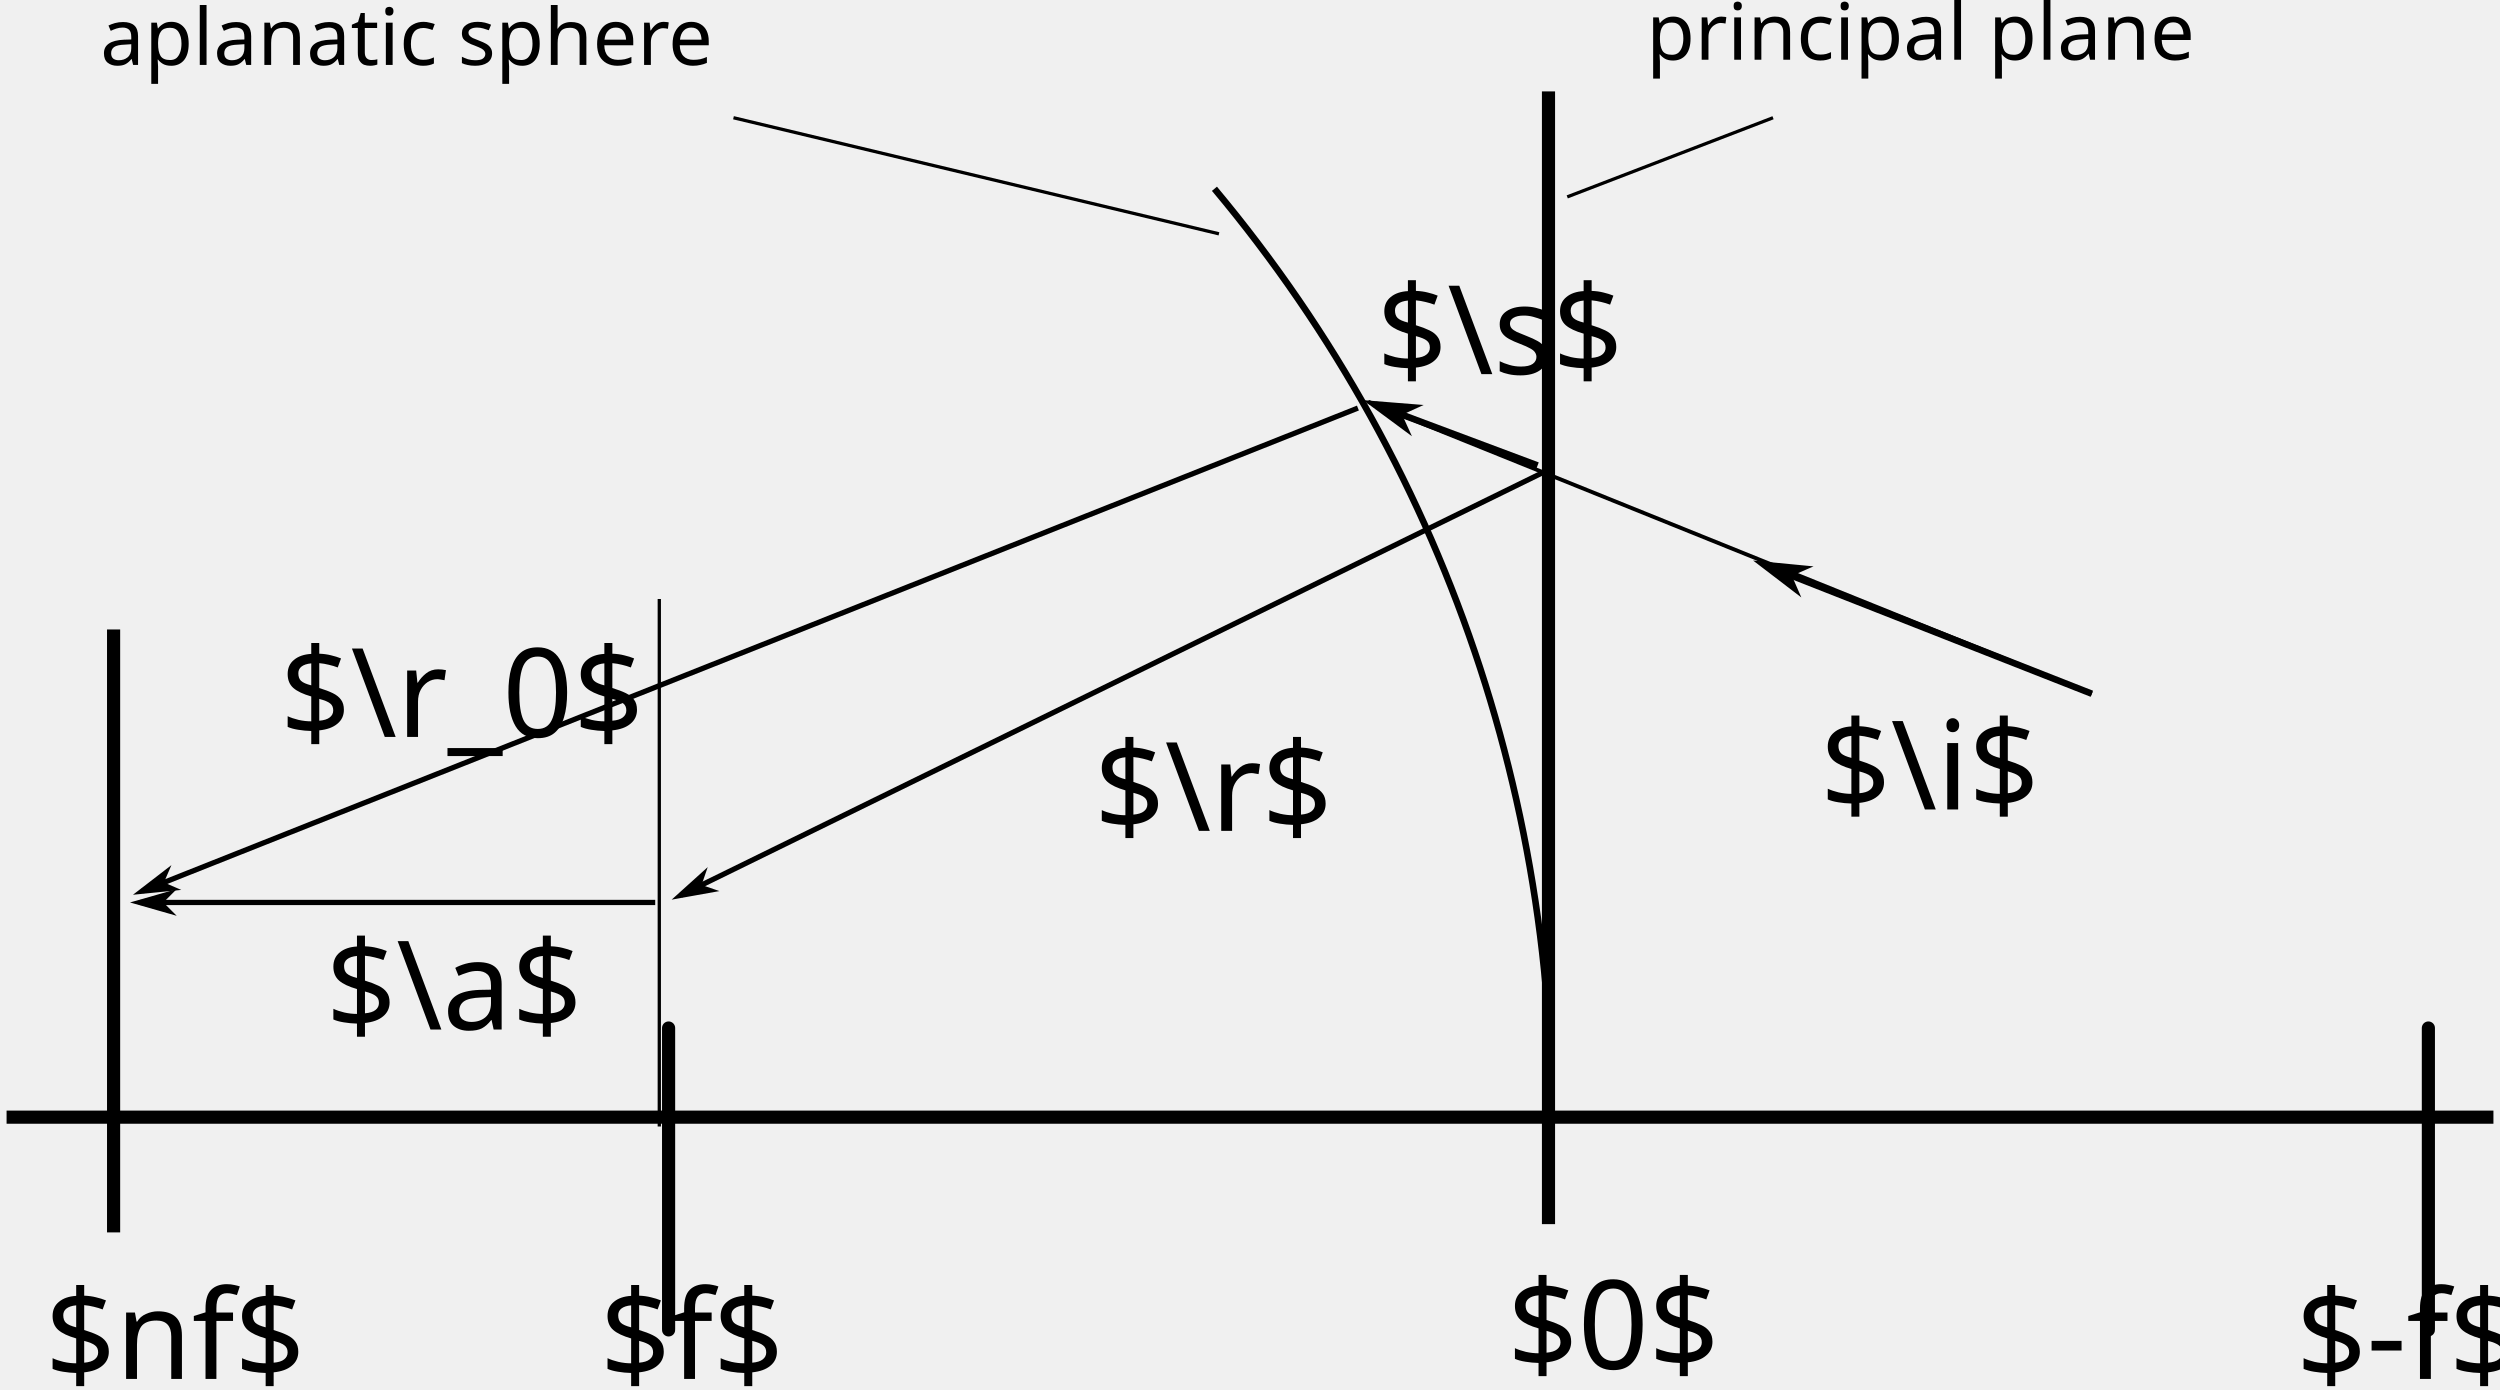
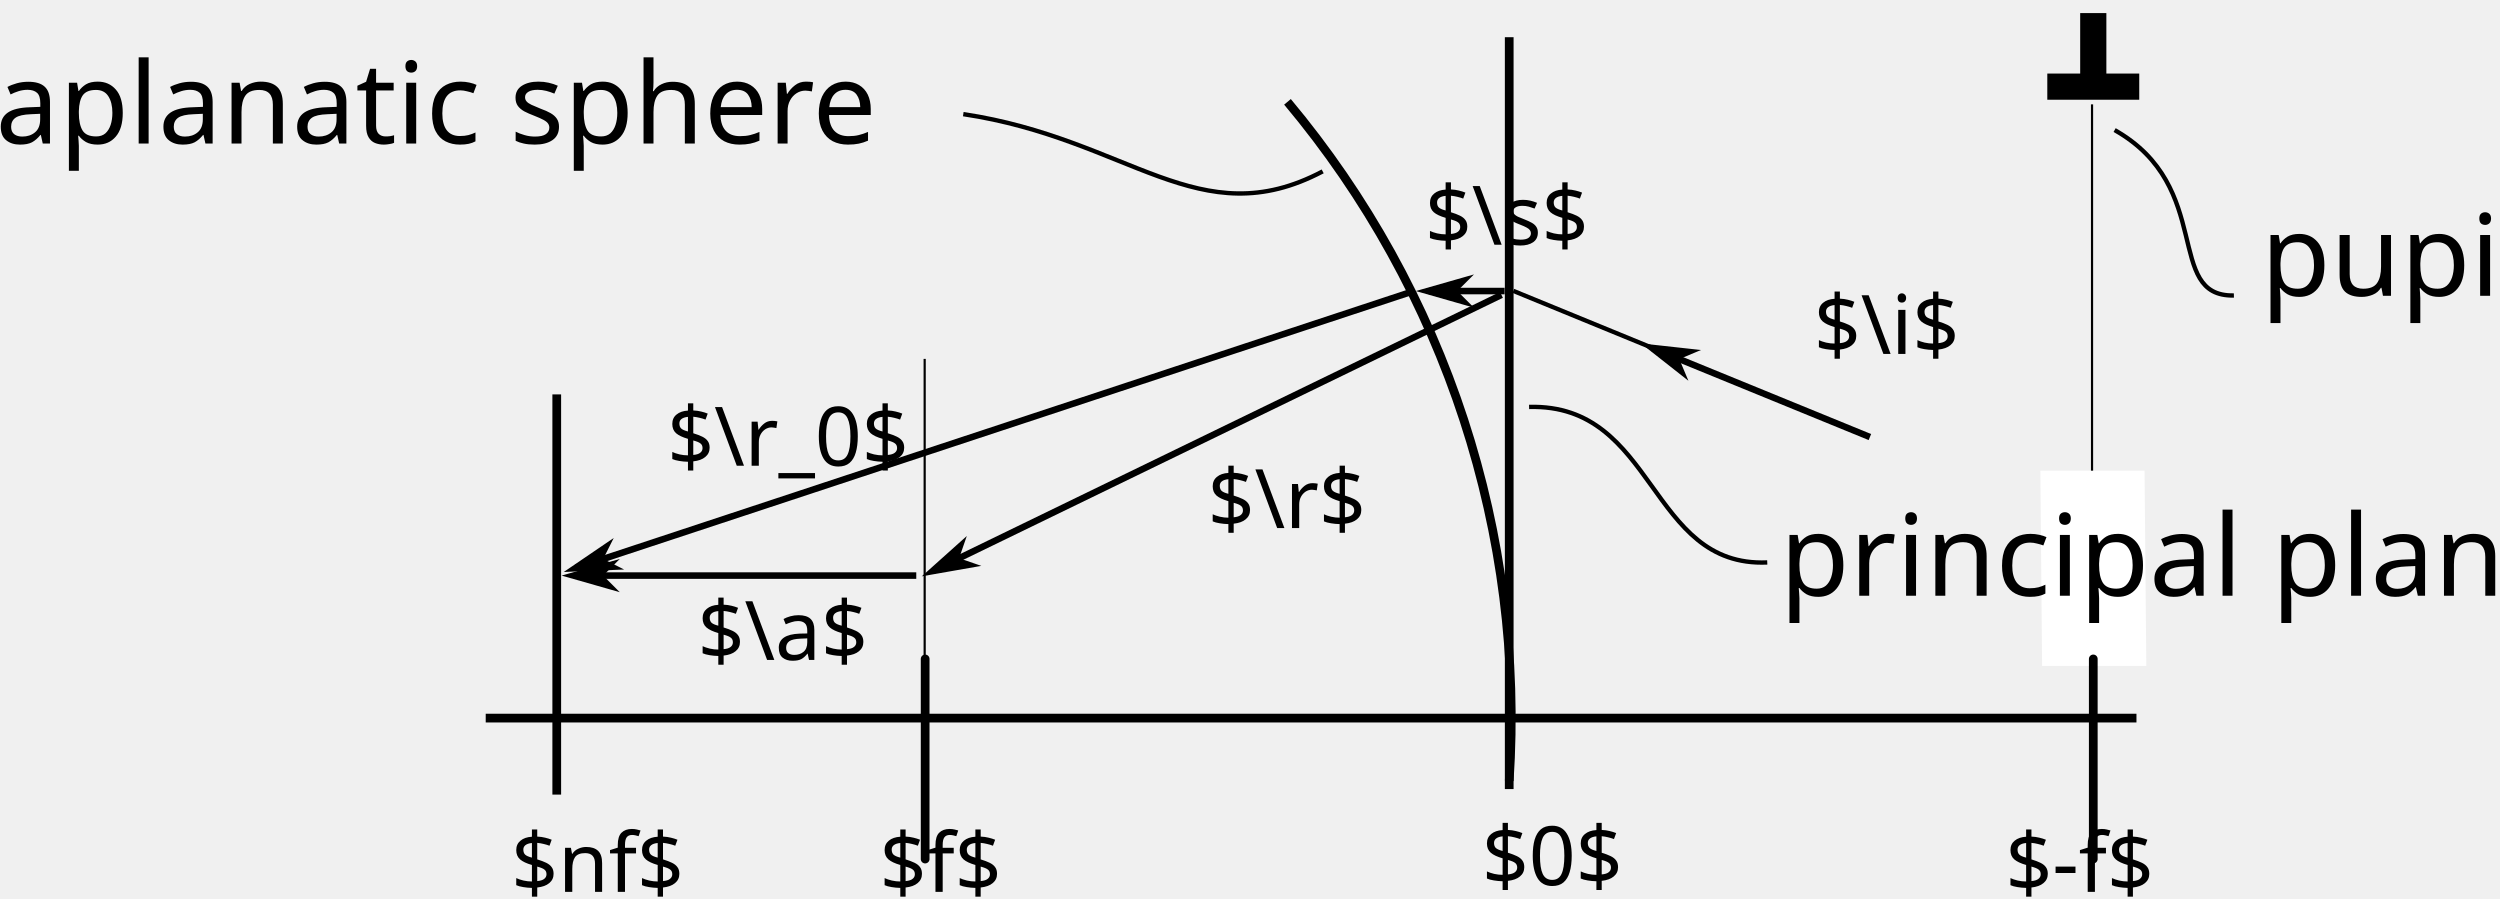
- <svg xmlns="http://www.w3.org/2000/svg" width="190.181" height="105.701" id="svg2" version="1.1">
+ <svg xmlns="http://www.w3.org/2000/svg" width="286.508" height="103.012" id="svg2" version="1.1">
  <defs id="defs4">
+     <marker orient="auto" refY="0" refX="0" id="StopL" style="overflow:visible">
+       <path id="path4157" d="M 0,5.65 0,-5.65" style="fill:none;stroke:#000000;stroke-width:1pt" transform="scale(0.8,0.8)" />
+     </marker>
+     <marker style="overflow:visible" id="DistanceStart" refX="0" refY="0" orient="auto">
+       <g id="g2300">
+         <path style="fill:none;stroke:#ffffff;stroke-width:1.15;stroke-linecap:square" d="M 0,0 2,0" id="path2306" />
+         <path style="fill:#000000;fill-rule:evenodd;stroke:none" d="M 0,0 13,4 9,0 13,-4 0,0 z" id="path2302" />
+         <path style="fill:none;stroke:#000000;stroke-width:1;stroke-linecap:square" d="M 0,-4 0,40" id="path2304" />
+       </g>
+     </marker>
+     <marker style="overflow:visible" id="DistanceEnd" refX="0" refY="0" orient="auto">
+       <g id="g4043">
+         <path style="fill:none;stroke:#ffffff;stroke-width:1.15;stroke-linecap:square" d="M 0,0 -2,0" id="path2316" />
+         <path style="fill:#000000;fill-rule:evenodd;stroke:none" d="M 0,0 -13,4 -9,0 -13,-4 0,0 z" id="path2312" />
+         <path style="fill:none;stroke:#000000;stroke-width:1;stroke-linecap:square" d="M 0,-4 0,40" id="path2314" />
+       </g>
+     </marker>
    <marker orient="auto" refY="0" refX="0" id="Arrow1Mend" style="overflow:visible">
      <path id="path3917" d="M 0,0 5,-5 -12.5,0 5,5 0,0 z" style="fill-rule:evenodd;stroke:#000000;stroke-width:1pt;marker-start:none" transform="matrix(-0.4,0,0,-0.4,-4,0)" />
    </marker>
  </defs>
-   <g id="layer1" transform="translate(-9.787567,-841.0586)" style="display:inline">
+   <path style="fill:none;stroke:#000000;stroke-width:0.25;stroke-linecap:butt;stroke-linejoin:miter;stroke-opacity:1" d="m 239.754,81.602 0,-69.641" id="path6683-8" />
+   <rect style="fill:#ffffff;fill-opacity:1;fill-rule:nonzero;stroke:none" id="rect5077" width="11.942" height="22.38" x="233.347" y="53.94" transform="matrix(1,0,0.00896825,0.9999598,0,0)" />
+   <g id="layer1" transform="translate(45.37644,-843.7472)" style="display:inline">
    <path style="fill:none;stroke:#000000;stroke-width:1px;stroke-linecap:butt;stroke-linejoin:miter;stroke-opacity:1" d="m 10.288,926.044 189.181,0" id="path2985" />
    <path style="fill:none;stroke:#000000;stroke-width:1px;stroke-linecap:butt;stroke-linejoin:miter;stroke-opacity:1" d="m 127.585,848.014 c 0,52.02 0,34.145 0,86.165" id="path2987" />
    <path style="fill:none;stroke:#000000;stroke-width:1px;stroke-linecap:butt;stroke-linejoin:miter;stroke-opacity:1" d="m 194.52,926.044 c 0,52.02 0,-42.617 0,9.403" id="path2987-4" />
    <path style="fill:none;stroke:#000000;stroke-width:1px;stroke-linecap:butt;stroke-linejoin:miter;stroke-opacity:1" d="m 18.429,888.944 c 0,52.02 0,-6.156 0,45.865" id="path2987-4-7" />
-     <path transform="matrix(1.8874,0,0,1.891643,-70.46198,755.5743)" style="fill:none;stroke:#000000;stroke-width:0.265;stroke-miterlimit:4;stroke-opacity:1;stroke-dasharray:none;stroke-dashoffset:0;display:inline" id="path3020-8" d="m 91.467,52.782 c 9.62,11.465 14.444,26.201 13.465,41.136" />
+     <path transform="matrix(1.8874,0,0,1.891643,-70.46198,755.5743)" style="fill:none;stroke:#000000;stroke-width:0.529;stroke-miterlimit:4;stroke-opacity:1;stroke-dasharray:none;stroke-dashoffset:0;display:inline" id="path3020-8" d="m 91.467,52.782 c 9.62,11.465 14.444,26.201 13.465,41.136" />
    <path style="fill:none;stroke:#000000;stroke-width:1px;stroke-linecap:butt;stroke-linejoin:miter;stroke-opacity:1" d="m 60.649,926.044 c 0,52.02 0,-42.617 0,9.403" id="path2987-4-6" />
-     <path style="fill:none;stroke:#000000;stroke-width:0.4;stroke-linecap:butt;stroke-linejoin:miter;stroke-miterlimit:4;stroke-opacity:1;stroke-dasharray:none;marker-end:url(#Arrow1Mend);display:inline" d="m 127.297,876.938 -65.709,32.213" id="path7823" />
-     <path style="fill:none;stroke:#000000;stroke-width:0.4;stroke-linecap:butt;stroke-linejoin:miter;stroke-miterlimit:4;stroke-opacity:1;stroke-dasharray:none;marker-end:url(#Arrow1Mend);display:inline" d="m 59.631,909.711 -39.166,0" id="path8007" />
-     <path style="fill:none;stroke:#000000;stroke-width:0.4;stroke-linecap:butt;stroke-linejoin:miter;stroke-miterlimit:4;stroke-opacity:1;stroke-dasharray:none;marker-start:none;marker-end:url(#Arrow1Mend);display:inline" d="M 113.088,872.1 20.633,908.835" id="path8191" />
-     <path style="fill:none;stroke:#000000;stroke-width:0.3;stroke-linecap:butt;stroke-linejoin:miter;stroke-miterlimit:4;stroke-opacity:1;stroke-dasharray:none;display:inline" d="M 168.919,893.835 113.867,871.621" id="path6685" />
-     <path style="fill:none;stroke:#000000;stroke-width:0.5;stroke-linecap:butt;stroke-linejoin:miter;stroke-opacity:1;marker-start:none;marker-end:url(#Arrow1Mend);display:inline" d="m 168.919,893.835 -24.854,-9.775" id="path6685-9" />
-     <path style="fill:none;stroke:#000000;stroke-width:0.5;stroke-linecap:butt;stroke-linejoin:miter;stroke-opacity:1;marker-end:url(#Arrow1Mend);display:inline" d="m 126.755,876.468 -12.351,-4.625" id="path6685-3" />
+     <path style="fill:none;stroke:#000000;stroke-width:0.75;stroke-linecap:butt;stroke-linejoin:miter;stroke-miterlimit:4;stroke-opacity:1;stroke-dasharray:none;marker-end:url(#Arrow1Mend);display:inline" d="M 126.695,877.54 61.589,909.151" id="path7823" />
+     <path style="fill:none;stroke:#000000;stroke-width:0.75;stroke-linecap:butt;stroke-linejoin:miter;stroke-miterlimit:4;stroke-opacity:1;stroke-dasharray:none;marker-end:url(#Arrow1Mend);display:inline" d="m 59.631,909.711 -39.166,0" id="path8007" />
+     <path style="fill:none;stroke:#000000;stroke-width:0.75;stroke-linecap:butt;stroke-linejoin:miter;stroke-miterlimit:4;stroke-opacity:1;stroke-dasharray:none;marker-start:none;marker-end:url(#Arrow1Mend);display:inline" d="M 116.027,877.309 20.633,908.835" id="path8191" />
+     <path style="fill:none;stroke:#000000;stroke-width:0.5;stroke-linecap:butt;stroke-linejoin:miter;stroke-miterlimit:4;stroke-opacity:1;stroke-dasharray:none;display:inline" d="M 143.807,883.543 128.06,877.085" id="path6685" />
+     <path style="fill:none;stroke:#000000;stroke-width:0.75;stroke-linecap:butt;stroke-linejoin:miter;stroke-opacity:1;marker-start:none;marker-end:url(#Arrow1Mend);display:inline" d="M 168.919,893.835 144.04,883.658" id="path6685-9" />
+     <path style="fill:none;stroke:#000000;stroke-width:0.75;stroke-linecap:butt;stroke-linejoin:miter;stroke-opacity:1;marker-end:url(#Arrow1Mend);display:inline" d="m 127.056,877.101 -8.698,0" id="path6685-3" />
    <text xml:space="preserve" style="font-size:9.403px;font-style:normal;font-variant:normal;font-weight:normal;font-stretch:normal;line-height:125%;letter-spacing:0px;word-spacing:0px;fill:#000000;fill-opacity:1;stroke:none;font-family:Gentium;-inkscape-font-specification:Gentium" x="184.618" y="945.112" id="text8640" transform="scale(0.9991039,1.000897)">
      <tspan id="tspan8642" x="184.618" y="945.112">$-f$</tspan>
    </text>
    <text xml:space="preserve" style="font-size:9.403px;font-style:normal;font-variant:normal;font-weight:normal;font-stretch:normal;line-height:125%;letter-spacing:0px;word-spacing:0px;fill:#000000;fill-opacity:1;stroke:none;font-family:Gentium;-inkscape-font-specification:Gentium" x="55.476" y="945.112" id="text8644" transform="scale(0.9991039,1.000897)">
      <tspan id="tspan8646" x="55.476" y="945.112">$f$</tspan>
    </text>
    <text xml:space="preserve" style="font-size:9.403px;font-style:normal;font-variant:normal;font-weight:normal;font-stretch:normal;line-height:125%;letter-spacing:0px;word-spacing:0px;fill:#000000;fill-opacity:1;stroke:none;font-family:Gentium;-inkscape-font-specification:Gentium" x="124.565" y="944.35" id="text8648" transform="scale(0.9991039,1.000897)">
      <tspan id="tspan8650" x="124.565" y="944.35">$0$</tspan>
    </text>
    <text xml:space="preserve" style="font-size:9.403px;font-style:normal;font-variant:normal;font-weight:normal;font-stretch:normal;line-height:125%;letter-spacing:0px;word-spacing:0px;fill:#000000;fill-opacity:1;stroke:none;font-family:Gentium;-inkscape-font-specification:Gentium" x="13.221" y="945.112" id="text8652" transform="scale(0.9991039,1.000897)">
      <tspan id="tspan8654" x="13.221" y="945.112">$nf$</tspan>
    </text>
    <text xml:space="preserve" style="font-size:9.403px;font-style:normal;font-variant:normal;font-weight:normal;font-stretch:normal;line-height:125%;letter-spacing:0px;word-spacing:0px;fill:#000000;fill-opacity:1;stroke:none;font-family:Gentium;-inkscape-font-specification:Gentium" x="34.6" y="918.556" id="text8656" transform="scale(0.9991039,1.000897)">
      <tspan id="tspan8658" x="34.6" y="918.556">$\a$</tspan>
    </text>
    <text xml:space="preserve" style="font-size:6px;font-style:normal;font-variant:normal;font-weight:normal;font-stretch:normal;line-height:125%;letter-spacing:0px;word-spacing:0px;fill:#000000;fill-opacity:1;stroke:none;font-family:Gentium;-inkscape-font-specification:Gentium" x="45.361" y="62.866" id="text8660" transform="translate(0,839.7638)">
      <tspan id="tspan8662" x="45.361" y="62.866" />
    </text>
    <text xml:space="preserve" style="font-size:9.403px;font-style:normal;font-variant:normal;font-weight:normal;font-stretch:normal;line-height:125%;letter-spacing:0px;word-spacing:0px;fill:#000000;fill-opacity:1;stroke:none;font-family:Gentium;-inkscape-font-specification:Gentium" x="93.109" y="903.456" id="text8664" transform="scale(0.9991039,1.000897)">
      <tspan id="tspan8666" x="93.109" y="903.456">$\r$</tspan>
    </text>
-     <text xml:space="preserve" style="font-size:9.403px;font-style:normal;font-variant:normal;font-weight:normal;font-stretch:normal;line-height:125%;letter-spacing:0px;word-spacing:0px;fill:#000000;fill-opacity:1;stroke:none;font-family:Gentium;-inkscape-font-specification:Gentium" x="148.388" y="901.829" id="text8668" transform="scale(0.9991039,1.000897)">
-       <tspan id="tspan8670" x="148.388" y="901.829">$\i$</tspan>
+     <text xml:space="preserve" style="font-size:9.403px;font-style:normal;font-variant:normal;font-weight:normal;font-stretch:normal;line-height:125%;letter-spacing:0px;word-spacing:0px;fill:#000000;fill-opacity:1;stroke:none;font-family:Gentium;-inkscape-font-specification:Gentium" x="162.645" y="883.518" id="text8668" transform="scale(0.9991039,1.000897)">
+       <tspan id="tspan8670" x="162.645" y="883.518">$\i$</tspan>
    </text>
    <text xml:space="preserve" style="font-size:9.403px;font-style:normal;font-variant:normal;font-weight:normal;font-stretch:normal;line-height:125%;letter-spacing:0px;word-spacing:0px;fill:#000000;fill-opacity:1;stroke:none;font-family:Gentium;-inkscape-font-specification:Gentium" x="31.121" y="896.316" id="text8672" transform="scale(0.9991039,1.000897)">
      <tspan id="tspan8674" x="31.121" y="896.316">$\r_0$</tspan>
    </text>
-     <text xml:space="preserve" style="font-size:9.403px;font-style:normal;font-variant:normal;font-weight:normal;font-stretch:normal;line-height:125%;letter-spacing:0px;word-spacing:0px;fill:#000000;fill-opacity:1;stroke:none;font-family:Gentium;-inkscape-font-specification:Gentium" x="114.621" y="868.744" id="text8676" transform="scale(0.9991039,1.000897)">
-       <tspan id="tspan8678" x="114.621" y="868.744">$\s$</tspan>
+     <text xml:space="preserve" style="font-size:9.403px;font-style:normal;font-variant:normal;font-weight:normal;font-stretch:normal;line-height:125%;letter-spacing:0px;word-spacing:0px;fill:#000000;fill-opacity:1;stroke:none;font-family:Gentium;-inkscape-font-specification:Gentium" x="118.03" y="871.013" id="text8676" transform="scale(0.9991039,1.000897)">
+       <tspan id="tspan8678" x="118.03" y="871.013">$\s$</tspan>
    </text>
-     <text xml:space="preserve" style="font-size:6px;font-style:normal;font-variant:normal;font-weight:normal;font-stretch:normal;line-height:125%;letter-spacing:0px;word-spacing:0px;fill:#000000;fill-opacity:1;stroke:none;font-family:Gentium;-inkscape-font-specification:Gentium" x="17.415" y="846.001" id="text8813">
-       <tspan id="tspan8815" x="17.415" y="846.001">aplanatic sphere</tspan>
+     <text xml:space="preserve" style="font-size:13px;font-style:normal;font-variant:normal;font-weight:normal;font-stretch:normal;line-height:125%;letter-spacing:0px;word-spacing:0px;fill:#000000;fill-opacity:1;stroke:none;font-family:Gentium;-inkscape-font-specification:Gentium" x="-45.884" y="860.194" id="text8813">
+       <tspan id="tspan8815" x="-45.884" y="860.194">aplanatic sphere</tspan>
    </text>
-     <text xml:space="preserve" style="font-size:6px;font-style:normal;font-variant:normal;font-weight:normal;font-stretch:normal;line-height:125%;letter-spacing:0px;word-spacing:0px;fill:#000000;fill-opacity:1;stroke:none;font-family:Gentium;-inkscape-font-specification:Gentium" x="135.033" y="845.6" id="text8817">
-       <tspan id="tspan8819" x="135.033" y="845.6">principal plane</tspan>
+     <path style="fill:none;stroke:#000000;stroke-width:0.5;stroke-linecap:butt;stroke-linejoin:miter;stroke-opacity:1" d="m 55.231,19.783 c 19.052,2.852 27.026,14.041 41.189,6.561" id="path8840" transform="translate(9.787567,837.0443)" />
+     <path style="fill:none;stroke:#000000;stroke-width:0.5;stroke-linecap:butt;stroke-linejoin:miter;stroke-opacity:1" d="M 147.369,71.161 C 133.705,71.752 134.677,52.957 120.075,53.338" id="path8842" transform="translate(9.787567,837.0443)" />
+     <path style="fill:none;stroke:#000000;stroke-width:3;stroke-linecap:butt;stroke-linejoin:miter;stroke-opacity:1" d="m 194.52,845.247 0,8.43" id="path5016" />
+     <path style="fill:none;stroke:#000000;stroke-width:3;stroke-linecap:butt;stroke-linejoin:miter;stroke-opacity:1" d="m 189.251,853.677 10.537,0" id="path5018" />
+     <text xml:space="preserve" style="font-size:13px;font-style:normal;font-variant:normal;font-weight:normal;font-stretch:normal;line-height:125%;letter-spacing:0px;word-spacing:0px;fill:#000000;fill-opacity:1;stroke:none;display:inline;font-family:Gentium;-inkscape-font-specification:Gentium" x="213.722" y="877.647" id="text8817-4">
+       <tspan id="tspan8819-7" x="213.722" y="877.647">pupil</tspan>
    </text>
-     <path style="fill:none;stroke:#000000;stroke-width:0.25;stroke-linecap:butt;stroke-linejoin:miter;stroke-opacity:1" d="m 55.798,12.971 36.931,8.831" id="path8840" transform="translate(9.787567,837.0443)" />
-     <path style="fill:none;stroke:#000000;stroke-width:0.25;stroke-linecap:butt;stroke-linejoin:miter;stroke-opacity:1" d="M 134.879,12.971 119.224,18.992" id="path8842" transform="translate(9.787567,837.0443)" />
+     <path style="fill:none;stroke:#000000;stroke-width:0.5;stroke-linecap:butt;stroke-linejoin:miter;stroke-opacity:1;display:inline" d="m 210.635,877.611 c -8.047,0.166 -2.127,-12.438 -13.669,-18.958" id="path8842-8" />
+     <text xml:space="preserve" style="font-size:13px;font-style:normal;font-variant:normal;font-weight:normal;font-stretch:normal;line-height:125%;letter-spacing:0px;word-spacing:0px;fill:#000000;fill-opacity:1;stroke:none;font-family:Gentium;-inkscape-font-specification:Gentium" x="158.592" y="912.021" id="text8817">
+       <tspan id="tspan8819" x="158.592" y="912.021">principal plane</tspan>
+     </text>
  </g>
-   <g id="layer3" style="display:none" transform="translate(-9.787567,-1.294846)">
+   <g id="layer3" style="display:none" transform="translate(45.37644,-3.983436)">
    <path style="fill:none;stroke:#000000;stroke-width:0.415;stroke-miterlimit:4;stroke-opacity:1;stroke-dasharray:none;stroke-dashoffset:0" id="path3000" d="m 140.357,90.098 c 0,19.724 -15.99,35.714 -35.714,35.714 -19.724,0 -35.714,-15.99 -35.714,-35.714 0,-19.724 15.99,-35.714 35.714,-35.714 19.724,0 35.714,15.99 35.714,35.714 z" transform="matrix(1.205373,0,0,1.205918,-40.23583,-44.74768)" />
    <path transform="matrix(1.205373,0,0,1.205918,-40.43231,-44.7706)" style="fill:none;stroke:#000000;stroke-width:0.207;stroke-miterlimit:4;stroke-opacity:1;stroke-dasharray:none;stroke-dashoffset:0" id="path3020" d="m 105.056,90.117 c 0,32.079 -26.005,58.084 -58.084,58.084 -32.079,0 -58.084,-26.005 -58.084,-58.084 0,-32.079 26.005,-58.084 58.084,-58.084 32.079,0 58.084,26.005 58.084,58.084 z" />
  </g>
-   <path style="fill:none;stroke:#000000;stroke-width:0.25;stroke-linecap:butt;stroke-linejoin:miter;stroke-opacity:1" d="m 50.154,85.695 0,-40.128" id="path6683" />
+   <path style="fill:none;stroke:#000000;stroke-width:0.25;stroke-linecap:butt;stroke-linejoin:miter;stroke-opacity:1" d="m 105.97,81.257 0,-40.128" id="path6683" />
</svg>
